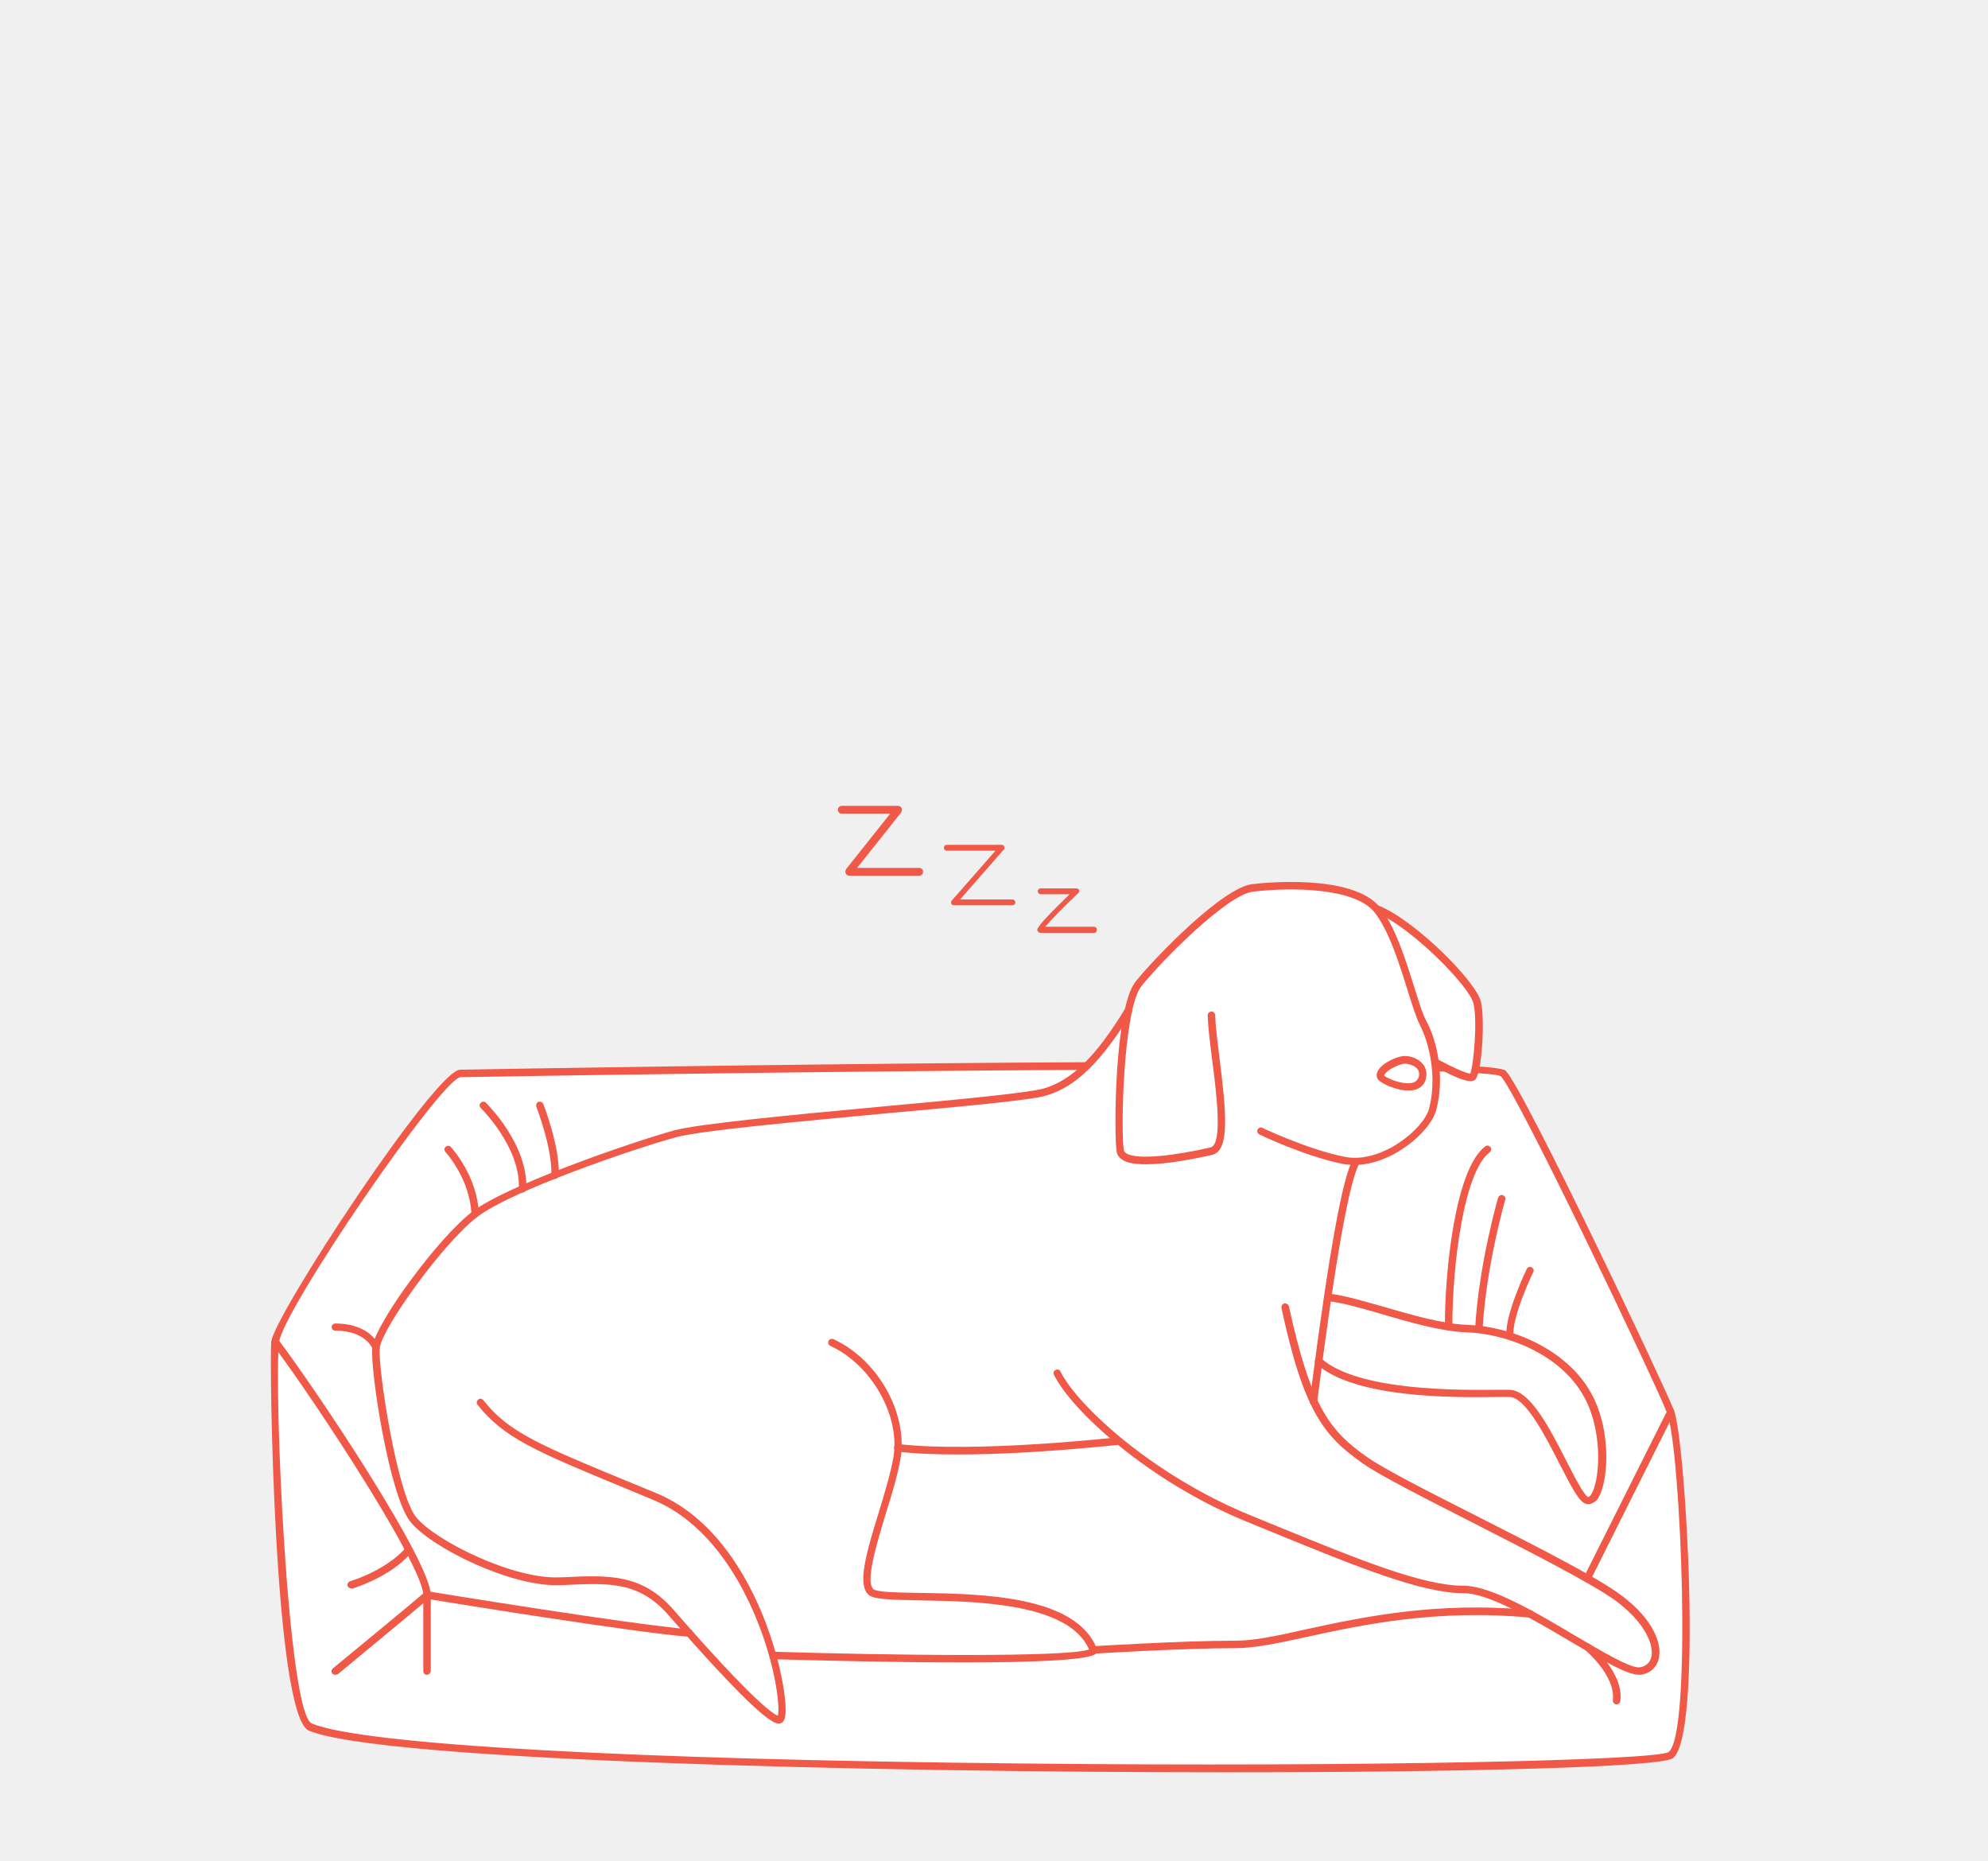
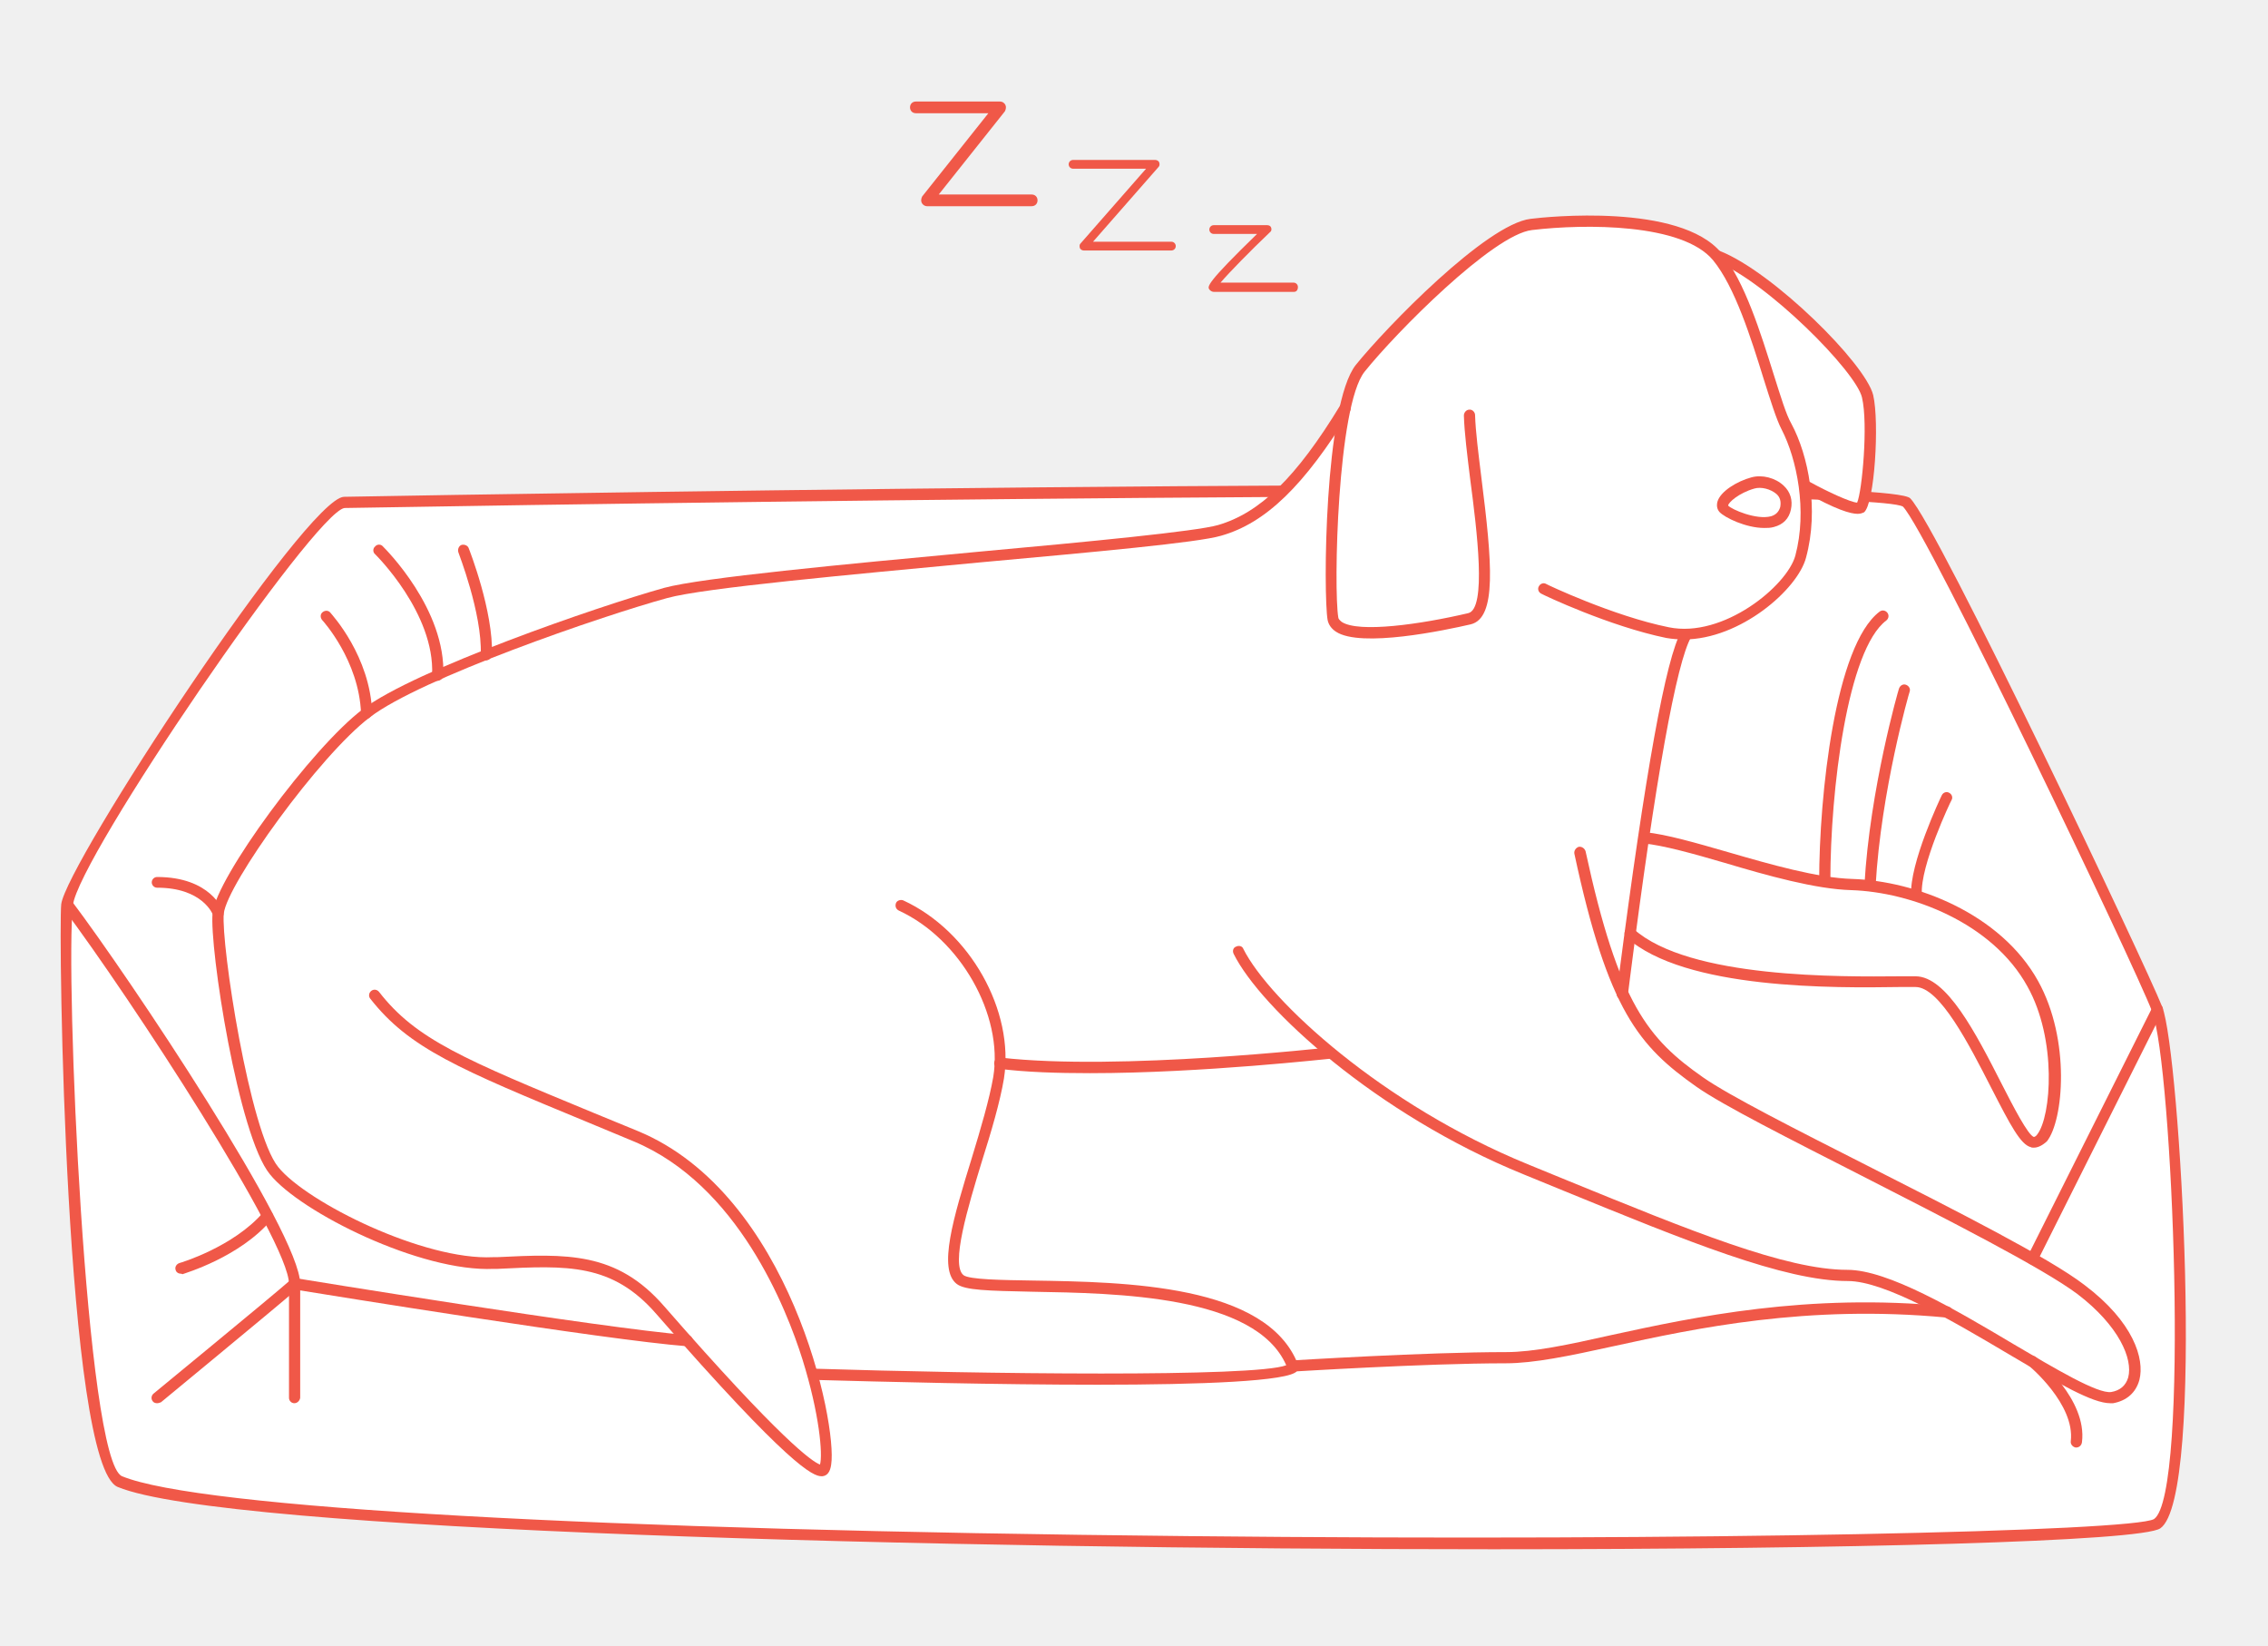
- <svg xmlns="http://www.w3.org/2000/svg" version="1.1" x="0px" y="0px" viewBox="598.31 231.549 611.831 572.636" style="enable-background:new 0 0 3000 1080;">
+ <svg xmlns="http://www.w3.org/2000/svg" version="1.1" x="0px" y="0px" viewBox="670.207 452.668 466.002 337.951" style="enable-background:new 0 0 3000 1080;">
  <style type="text/css">
	.st0{fill:#FFFFFF;}
	.st1{fill:#F05848;}
</style>
-   <g id="Layer_1">
+   <g id="Layer_1" transform="matrix(1, 0, 0, 1, 1, -6)">
    <g>
      <g transform="matrix(1, 0, 0, 1, 526.1877, -31.77504)">
        <path class="st0" d="M213.8,593.7c28.2-0.5,315.8-5.2,321,0c5.2,5.2,47.7,94.4,51.5,104.1s8.7,99.8,0,105.7s-381,6.8-418.6-8.7 c-9.2-3.8-11.9-109.1-10.8-118.5C158,666.9,207.3,593.8,213.8,593.7z" />
        <path class="st1" d="M449.8,808.7c-113.9,0-260.6-3.7-282.6-12.8c-10.8-4.5-12.2-114.2-11.6-119.7c1-8.3,50.4-83.5,58.1-83.7 l0,1.1l0-1.1c32.3-0.6,316.2-5.3,321.8,0.3c5.6,5.6,48.4,95.9,51.8,104.5c3.6,9.2,9,100.6-0.4,107.1 C583,807.1,523.3,808.7,449.8,808.7z M213.8,594.8c-6.2,0.9-54.7,71.8-55.8,81.6c-1.6,14,2.6,114.2,10.1,117.3 c15.7,6.5,97.6,11.1,219,12.3c106.5,1.1,194.1-1,198.5-3.5c7.4-5.1,3.8-93.4-0.4-104.3c-3.6-9.4-46.2-98.7-51.2-103.7 C526.4,590.4,300.3,593.3,213.8,594.8z" />
        <path class="st0" d="M495.8,543.1c10.4,4.1,29.3,22.7,30.8,28.8c1.4,6.1,0,21.8-1.4,22.9c-1.4,1.1-11-4.3-11-4.3" />
        <path class="st1" d="M524.7,596c-1.4,0-4.4-0.8-11.1-4.6c-0.6-0.3-0.8-1-0.4-1.6c0.3-0.6,1-0.8,1.6-0.4c3.8,2.1,8.4,4.2,9.8,4.3 c1-2.2,2.3-16.1,1-21.6c-1.2-5.3-19.5-23.8-30.1-28c-0.6-0.2-0.9-0.9-0.6-1.5c0.2-0.6,0.9-0.9,1.5-0.6 c10.9,4.3,29.9,23.1,31.5,29.6c1.3,5.6,0.3,22.4-1.9,24.1C525.7,595.8,525.4,596,524.7,596z M525.2,594.7L525.2,594.7 L525.2,594.7z" />
        <path class="st0" d="M220.1,694.9c8.6,11.1,20,15,53.7,29c33.6,14,42.2,68.3,38.3,68.7c-3.9,0.4-23.6-21.8-33.3-32.9 c-9.7-11.1-19.7-10.4-34.3-9.7c-14.7,0.7-39-11.4-45.1-19c-6.1-7.5-12.2-46.1-11.4-52.9s20-33.3,30.4-41.1 c10.4-7.9,47.2-20.7,61.5-24.7c14.3-3.9,103.7-10,113.7-12.9c10-2.9,17.9-12.2,25.8-25.1l33.1-5.3l12.9,43.4L220.1,694.9z" />
        <path class="st0" d="M328.1,676.3c13.2,6.1,22.2,22.2,20,35.4c-2.1,13.2-12.9,37.6-7.9,41.5c5,3.9,59.8-4.4,68.3,17.9 c1.8,4.7-98.6,1.6-98.6,1.6" />
        <path class="st1" d="M368.6,774.9c-20.7,0-44.3-0.6-58.6-1c-0.6,0-1.1-0.6-1.1-1.2c0-0.6,0.4-1.1,1.2-1.1 c34.8,1.1,90.7,1.8,97.2-0.7c-6.3-14.4-34.9-14.8-52.1-15.1c-9.3-0.2-13.9-0.3-15.6-1.6c-3.9-3-0.7-13.6,3.1-25.9 c1.8-5.9,3.6-12,4.4-16.6c2.1-12.8-6.8-28.4-19.4-34.2c-0.6-0.3-0.8-0.9-0.6-1.5s1-0.8,1.5-0.6c13.7,6.3,22.9,22.7,20.7,36.6 c-0.8,4.8-2.6,10.9-4.5,16.9c-2.9,9.5-6.5,21.4-3.8,23.5c1.2,0.9,7.8,1,14.2,1.1c19.2,0.3,48.1,0.8,54.5,17.2 c0.2,0.5,0.1,1-0.2,1.4C407.9,774.2,389.8,774.9,368.6,774.9z M407.5,771.5L407.5,771.5L407.5,771.5z" />
        <path class="st0" d="M348.4,708.8c24.8,2.9,68.1-2.1,68.1-2.1" />
        <path class="st1" d="M367,710.9c-6.7,0-13.2-0.2-18.7-0.9c-0.6-0.1-1.1-0.6-1-1.3c0.1-0.6,0.7-1.1,1.3-1 c24.3,2.8,67.4-2.1,67.8-2.1c0.6-0.1,1.2,0.4,1.3,1c0.1,0.6-0.4,1.2-1,1.3C416.3,707.9,390.1,710.9,367,710.9z" />
        <path class="st0" d="M397.5,686c5.7,11.4,30,32.9,59,44.7c29,11.8,51.9,21.8,66.2,21.8s47.2,26.1,54.4,25 c7.2-1.1,6.8-12.2-6.4-22.2c-13.2-10-66.5-34.3-78.3-42.6c-11.8-8.2-17.9-15.7-24.7-47.2" />
        <path class="st1" d="M576.6,778.7c-3.6,0-10.4-3.9-20.9-10.1c-11.3-6.7-25.4-15-33-15c-13.1,0-33.1-8.2-58.3-18.5l-8.3-3.4 c-30.3-12.3-54.1-34.2-59.6-45.3c-0.3-0.6-0.1-1.3,0.5-1.5c0.6-0.3,1.3-0.1,1.5,0.5c5.4,10.7,28.6,32,58.4,44.2l8.3,3.4 c25,10.2,44.7,18.3,57.4,18.3c8.3,0,22.1,8.1,34.2,15.3c8.5,5,17.2,10.2,20,9.8c1.8-0.3,3-1.3,3.5-3c1-3.8-1.9-10.6-10.4-17.1 c-7.2-5.4-26.9-15.4-44.3-24.3c-14.7-7.5-28.6-14.5-34-18.3c-11.8-8.3-18.2-15.7-25.1-47.9c-0.1-0.6,0.3-1.2,0.9-1.4 c0.6-0.1,1.2,0.3,1.4,0.9c6.8,31.4,12.9,38.6,24.2,46.5c5.3,3.7,19.1,10.7,33.7,18.1c18.3,9.3,37.3,18.9,44.6,24.5 c10.1,7.6,12.4,15.2,11.3,19.5c-0.7,2.6-2.6,4.3-5.4,4.8C577,778.7,576.8,778.7,576.6,778.7z" />
        <path class="st0" d="M480.8,662.4c9.7,1,30.1,9.2,42.6,9.6c12.5,0.4,29.7,6.8,37.2,20.4c7.5,13.6,4.3,33.7,0,32.6 c-4.3-1.1-14.7-32.9-24-32.9c-9.3,0-45.7,1.6-58.6-9.9" />
        <path class="st1" d="M408.9,550.4L408.9,550.4l-16.5,0c-0.3,0-0.7-0.2-0.9-0.5c-0.4-0.6-0.7-1.2,9.8-11.4h-8.9 c-0.5,0-0.9-0.4-0.9-0.9c0-0.5,0.4-0.9,0.9-0.9h11c0.4,0,0.7,0.2,0.8,0.5c0.1,0.3,0.1,0.7-0.2,0.9c-4.1,3.9-8.4,8.3-10.2,10.4 l15,0c0.5,0,0.9,0.4,0.9,0.9C409.7,550,409.4,550.4,408.9,550.4z" />
        <path class="st1" d="M383.7,541.9h-18c-0.3,0-0.7-0.2-0.8-0.5c-0.1-0.3-0.1-0.7,0.1-0.9l13.5-15.4h-15c-0.5,0-0.9-0.4-0.9-0.9 s0.4-0.9,0.9-0.9h16.9c0.3,0,0.7,0.2,0.8,0.5c0.1,0.3,0.1,0.7-0.1,0.9l-13.5,15.4h16.1c0.5,0,0.9,0.4,0.9,0.9 S384.2,541.9,383.7,541.9z" />
        <path class="st1" d="M331.2,511.3h17.3c0.5,0,0.9,0.3,1.1,0.7c0.2,0.4,0.1,0.9-0.1,1.3l-13.6,17.1h19.1c0.7,0,1.2,0.5,1.2,1.2 c0,0.7-0.5,1.2-1.2,1.2h-21.5c-0.5,0-0.9-0.3-1.1-0.7c-0.2-0.4-0.1-0.9,0.1-1.3l13.6-17.1h-14.9c-0.7,0-1.2-0.5-1.2-1.2 C330,511.8,330.5,511.3,331.2,511.3z" />
        <path class="st1" d="M203.5,778.7c-0.6,0-1.1-0.5-1.1-1.1v-23.4c0-8.9-32.6-58.8-46.4-77.2c-0.4-0.5-0.3-1.2,0.2-1.6 c0.5-0.4,1.2-0.3,1.6,0.2c11.7,15.5,46.9,68.1,46.9,78.6v23.4C204.6,778.2,204.1,778.7,203.5,778.7z" />
        <path class="st1" d="M180.2,752.1c-0.5,0-1-0.3-1.1-0.8c-0.2-0.6,0.2-1.2,0.8-1.4c0.1,0,11.1-3.3,17.2-10.4 c0.4-0.5,1.1-0.5,1.6-0.1c0.5,0.4,0.5,1.1,0.1,1.6c-6.5,7.7-17.8,11-18.3,11.2C180.4,752.1,180.3,752.1,180.2,752.1z" />
        <path class="st1" d="M408.6,772.2c-0.6,0-1.1-0.5-1.1-1.1c0-0.6,0.4-1.2,1.1-1.2c0.3,0,27.2-1.7,43.9-1.7 c5.6,0,12.7-1.5,21.6-3.5c17-3.7,40.3-8.7,69.1-5.9c0.6,0.1,1.1,0.6,1,1.3c-0.1,0.6-0.6,1.1-1.3,1c-28.5-2.7-51.5,2.2-68.4,5.9 c-9.1,2-16.3,3.5-22.1,3.5C435.8,770.5,408.9,772.2,408.6,772.2C408.6,772.2,408.6,772.2,408.6,772.2z" />
        <path class="st1" d="M175.3,778.7c-0.3,0-0.7-0.1-0.9-0.4c-0.4-0.5-0.3-1.2,0.2-1.6c0.2-0.2,23.9-19.6,28.2-23.4l0.4-0.4l0.5,0.1 c0.6,0.1,63,10.3,80.6,11.7c0.6,0,1.1,0.6,1.1,1.2s-0.6,1.1-1.2,1.1c-16.8-1.3-74.1-10.6-80.3-11.6c-5.2,4.5-27.6,22.9-27.8,23.1 C175.8,778.6,175.6,778.7,175.3,778.7z" />
        <path class="st1" d="M187.9,679.2c-0.5,0-0.9-0.3-1.1-0.8c-0.1-0.2-2.2-5.6-11.5-5.6c-0.6,0-1.1-0.5-1.1-1.1s0.5-1.1,1.1-1.1 c11,0,13.5,6.8,13.6,7.1c0.2,0.6-0.1,1.3-0.7,1.5C188.1,679.2,188,679.2,187.9,679.2z" />
        <path class="st1" d="M218.3,638.1c-0.6,0-1.1-0.5-1.1-1.1c-0.4-10.9-7.9-19.1-8-19.2c-0.4-0.5-0.4-1.2,0.1-1.6 c0.5-0.4,1.2-0.4,1.6,0.1c0.3,0.4,8.2,8.9,8.6,20.7C219.4,637.5,218.9,638.1,218.3,638.1C218.3,638.1,218.3,638.1,218.3,638.1z" />
        <path class="st1" d="M232.9,630.3C232.9,630.3,232.8,630.3,232.9,630.3c-0.7,0-1.2-0.6-1.1-1.2c0.6-12.7-11.6-24.7-11.7-24.8 c-0.5-0.4-0.5-1.2,0-1.6c0.4-0.5,1.2-0.5,1.6,0c0.5,0.5,13,12.9,12.4,26.6C234,629.8,233.5,630.3,232.9,630.3z" />
        <path class="st1" d="M242.9,626.1C242.9,626.1,242.9,626.1,242.9,626.1c-0.7,0-1.2-0.6-1.1-1.2c0.3-8.5-4.6-20.9-4.6-21 c-0.2-0.6,0.1-1.3,0.6-1.5c0.6-0.2,1.3,0.1,1.5,0.6c0.2,0.5,5.1,13,4.8,22C244,625.6,243.5,626.1,242.9,626.1z" />
        <path class="st1" d="M517.9,672.6c-0.6,0-1.1-0.5-1.1-1.1c0-17.8,3.3-48.5,12.4-55.4c0.5-0.4,1.2-0.3,1.6,0.2 c0.4,0.5,0.3,1.2-0.2,1.6c-8,6-11.5,34.9-11.5,53.5C519.1,672.1,518.6,672.6,517.9,672.6L517.9,672.6z" />
        <path class="st1" d="M527.2,673.5C527.2,673.5,527.2,673.5,527.2,673.5c-0.7,0-1.2-0.6-1.1-1.2c1.1-19.7,7-40.2,7.1-40.4 c0.2-0.6,0.8-1,1.4-0.8c0.6,0.2,1,0.8,0.8,1.4c-0.1,0.2-5.9,20.4-7,39.9C528.3,673,527.8,673.5,527.2,673.5z" />
        <path class="st1" d="M536.8,675.5c-0.6,0-1.1-0.5-1.1-1.1c-0.4-6.5,6-20,6.3-20.6c0.3-0.6,1-0.8,1.5-0.5c0.6,0.3,0.8,1,0.5,1.5 c-0.1,0.1-6.5,13.5-6.1,19.4C538,674.9,537.5,675.5,536.8,675.5C536.8,675.5,536.8,675.5,536.8,675.5z" />
        <path class="st1" d="M560.6,750.2c-0.2,0-0.4,0-0.5-0.1c-0.6-0.3-0.8-1-0.5-1.5l25.7-51.3c0.3-0.6,1-0.8,1.5-0.5 c0.6,0.3,0.8,1,0.5,1.5l-25.7,51.3C561.4,750,561,750.2,560.6,750.2z" />
        <path class="st1" d="M569.6,787.8c0,0-0.1,0-0.1,0c-0.6-0.1-1.1-0.7-1-1.3c0.9-7.6-8.5-15.4-8.6-15.5c-0.5-0.4-0.6-1.1-0.2-1.6 c0.4-0.5,1.1-0.6,1.6-0.2c0.4,0.4,10.6,8.7,9.5,17.5C570.7,787.4,570.2,787.8,569.6,787.8z" />
        <path class="st0" d="M489.6,620.6c-5.2,8.8-12.3,67.3-13.2,74" />
        <path class="st1" d="M476.4,695.8c-0.1,0-0.1,0-0.2,0c-0.6-0.1-1.1-0.7-1-1.3l0.4-3.2c5.5-42.4,9.7-65.7,12.9-71.2 c0.3-0.5,1-0.7,1.6-0.4c0.5,0.3,0.7,1,0.4,1.6c-3,5.2-7.3,28.8-12.6,70.3l-0.4,3.2C477.4,695.3,476.9,695.8,476.4,695.8z" />
        <path class="st0" d="M444.9,575.7c0.5,12.2,6.6,40.2,0,41.8c-6.6,1.5-27,5.6-28,0c-1-5.6-0.5-43.8,5.6-51.4 c6.1-7.6,26.5-28.5,35.1-29.5c8.7-1,31.1-2,38.2,6.6c7.1,8.7,11.2,29.2,14.3,35s5.7,16.7,2.9,26.7c-1.9,6.8-15.7,17.9-27.4,15.6 s-25.5-9-25.5-9" />
        <path class="st1" d="M489,621.8c-1.2,0-2.4-0.1-3.6-0.3c-11.7-2.4-25.2-8.8-25.7-9.1c-0.6-0.3-0.8-1-0.5-1.5 c0.3-0.6,1-0.8,1.5-0.5c0.1,0.1,13.8,6.6,25.2,8.9c11.2,2.3,24.3-8.5,26-14.7c2.5-9.3,0.3-19.9-2.8-25.9c-1.1-2.1-2.3-6-3.7-10.4 c-2.6-8.4-5.9-18.9-10.4-24.4c-6.3-7.6-26.3-7.5-37.2-6.2c-8,0.9-28,21.1-34.4,29.1c-5.6,7-6.4,44.6-5.4,50.5 c0,0.2,0.2,0.5,0.7,0.9c3.5,2.3,16.2,0.5,26-1.8c3.8-0.9,1.8-16.9,0.4-27.5c-0.6-4.9-1.2-9.6-1.3-13.1c0-0.6,0.5-1.2,1.1-1.2 c0.6-0.1,1.2,0.5,1.2,1.1c0.1,3.4,0.7,8,1.3,12.9c2.2,17.4,3.2,28.8-2.2,30.1c-5.2,1.2-22.6,4.9-27.7,1.5 c-0.9-0.6-1.5-1.4-1.7-2.4c-0.9-5.2-0.7-44.2,5.8-52.4c6.3-7.8,26.8-28.9,35.9-30c3.1-0.4,30.7-3.3,39.2,7 c4.8,5.8,8.1,16.5,10.8,25.1c1.4,4.4,2.5,8.1,3.6,10c3.5,6.5,5.7,17.6,3,27.5C512.4,611.5,500.6,621.8,489,621.8z" />
        <path class="st0" d="M503.2,589.7c2.9-0.8,7.5,1.2,6.6,5.2c-1.3,5.6-11.2,1.7-12.7,0C496,593.5,499.5,590.7,503.2,589.7z" />
        <path class="st1" d="M505.5,598.9c-3.7,0-8.1-2.1-9.2-3.3c-0.5-0.6-0.6-1.3-0.4-2.1c0.6-2.1,4-4.2,7-5l0,0 c2.2-0.6,4.9,0.1,6.6,1.7c1.4,1.3,1.9,3,1.5,4.9c-0.4,1.9-1.6,3.1-3.5,3.6C506.8,598.9,506.2,598.9,505.5,598.9z M503.5,590.8 c-3.2,0.9-5.4,2.9-5.4,3.5c0.7,0.8,5.8,3,8.8,2.2c1-0.3,1.6-0.9,1.9-1.9c0.2-1.1,0-2-0.8-2.7 C506.8,590.9,504.9,590.4,503.5,590.8L503.5,590.8z" />
        <path class="st1" d="M311.8,793.7c-1.7,0-6.5-1.9-33.9-33.3c-9.1-10.5-18.4-10-32.6-9.3l-0.8,0c-15,0.7-39.7-11.6-46-19.4 C192,723.9,186,685,186.7,678c0.8-7.3,20.4-34,30.9-41.9c10.7-8.1,48.3-21.1,61.9-24.9c7.8-2.1,36.5-4.8,64.4-7.4 c23.1-2.1,44.9-4.2,49.4-5.5c8.6-2.5,16.1-9.8,25.1-24.6c0.3-0.5,1-0.7,1.6-0.4c0.5,0.3,0.7,1,0.4,1.6 c-9.4,15.3-17.3,23-26.5,25.6c-4.7,1.4-25.6,3.3-49.8,5.5c-26.4,2.5-56.4,5.2-64,7.3c-13.5,3.7-50.7,16.5-61.1,24.5 c-10.4,7.9-29.3,34.2-30,40.3c-0.6,6.2,5.3,44.9,11.2,52.1c5.9,7.3,30,19.2,44.1,18.5l0.8,0c14.3-0.7,24.6-1.2,34.4,10.1 c24.1,27.6,30.4,31.9,32,32.5c0.6-2-0.1-10.4-3.6-21.6c-3.3-10.5-13.3-35.9-34.7-44.8l-8.9-3.7c-27.1-11.2-37.2-15.4-45.2-25.6 c-0.4-0.5-0.3-1.2,0.2-1.6c0.5-0.4,1.2-0.3,1.6,0.2c7.6,9.8,17.6,13.9,44.2,24.9l9,3.7c31.4,13,41,60.2,39.7,68.5 c-0.2,1.5-0.8,2.3-1.8,2.4C312,793.7,311.9,793.7,311.8,793.7z" />
        <path class="st1" d="M560.9,726.2c-0.2,0-0.5,0-0.6-0.1c-2.1-0.5-4.2-4.5-8.1-12.1c-4.5-8.8-10.6-20.8-15.6-20.8 c-0.8,0-1.9,0-3.2,0c-13.2,0.2-44.2,0.6-56.2-10.2c-0.5-0.4-0.5-1.1-0.1-1.6c0.4-0.5,1.2-0.5,1.6-0.1 c11.4,10.2,42.8,9.8,54.7,9.7c1.3,0,2.3,0,3.2,0c6.4,0,12.4,11.7,17.7,22.1c2.4,4.7,5.4,10.5,6.6,10.9c0.2,0,0.5-0.2,0.7-0.5 c2.9-3.7,4.1-19.5-2-30.4c-7.2-13.1-23.9-19.4-36.2-19.8c-7.3-0.2-17.3-3-26-5.6c-6.5-1.9-12.6-3.6-16.7-4 c-0.6-0.1-1.1-0.6-1-1.3c0.1-0.6,0.6-1.1,1.3-1c4.3,0.4,10.5,2.2,17.1,4.1c8.6,2.5,18.4,5.3,25.5,5.5c13,0.4,30.5,7.1,38.2,21 c6.7,12.1,5.2,28.6,1.8,32.9C562.5,725.9,561.6,726.2,560.9,726.2z" />
      </g>
    </g>
  </g>
  <g id="Layer_2" />
  <g id="Layer_3" />
  <g id="Layer_4" />
  <g id="Layer_5" />
  <g id="Layer_6" />
</svg>
